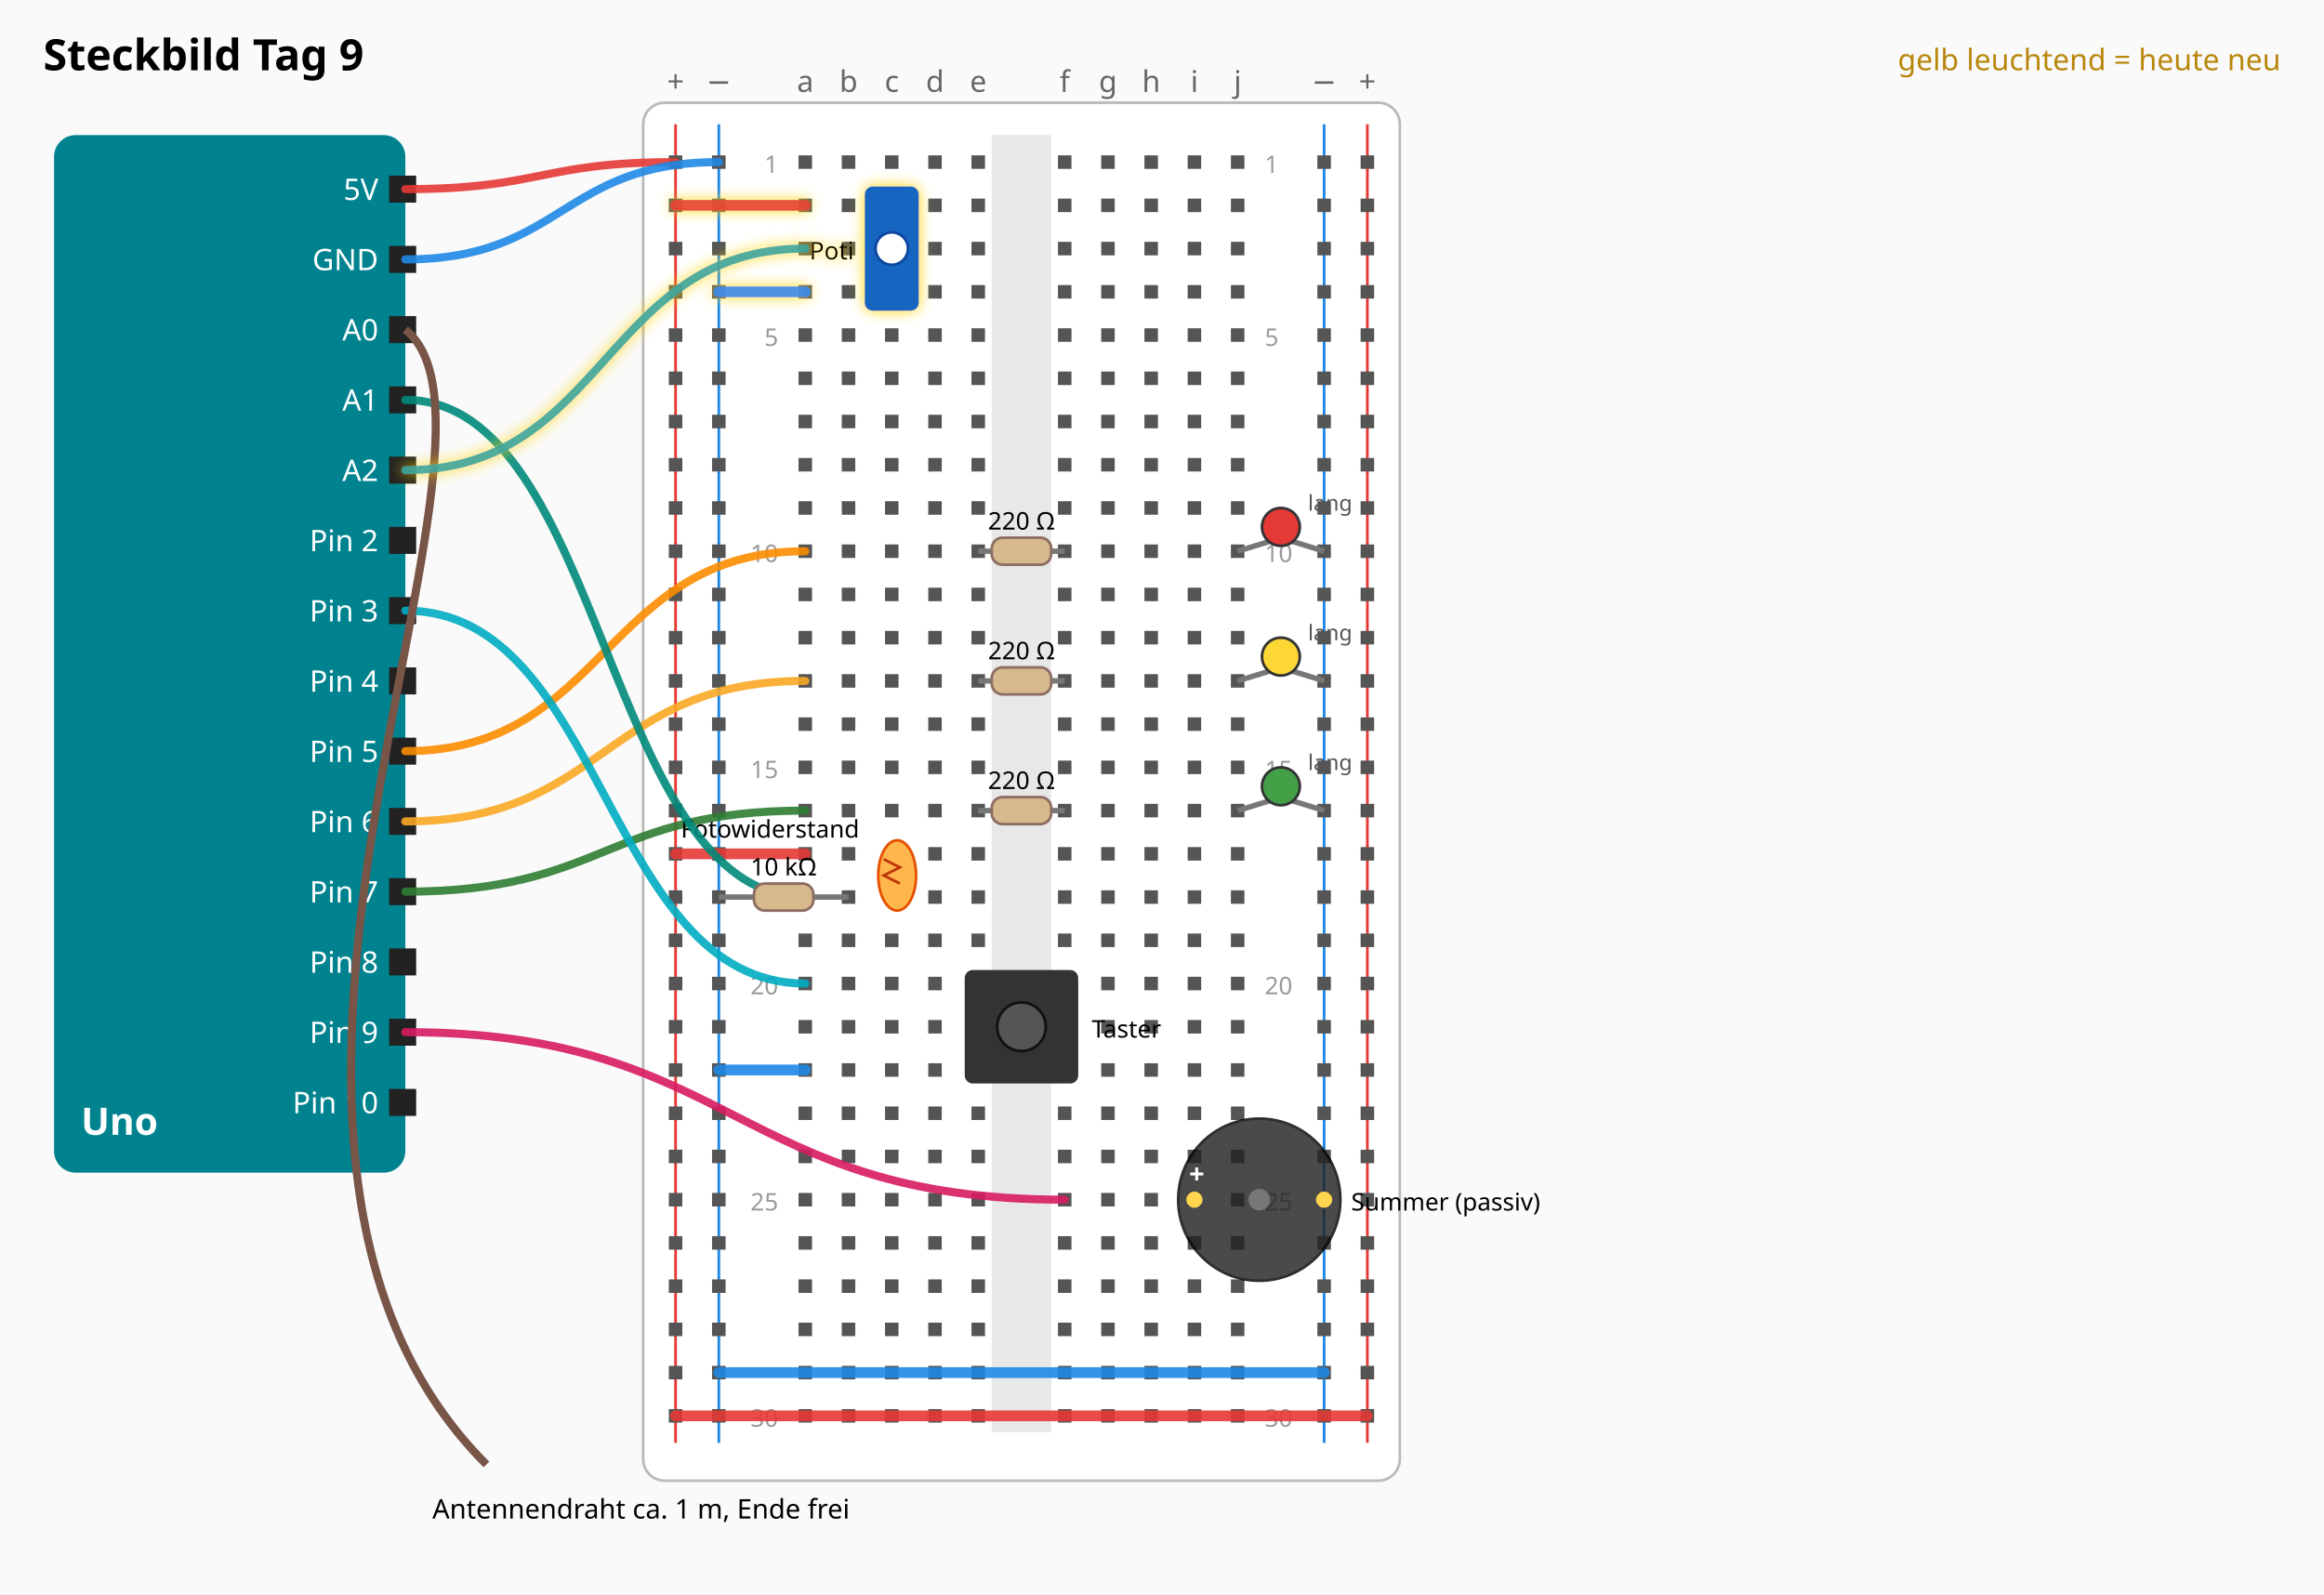
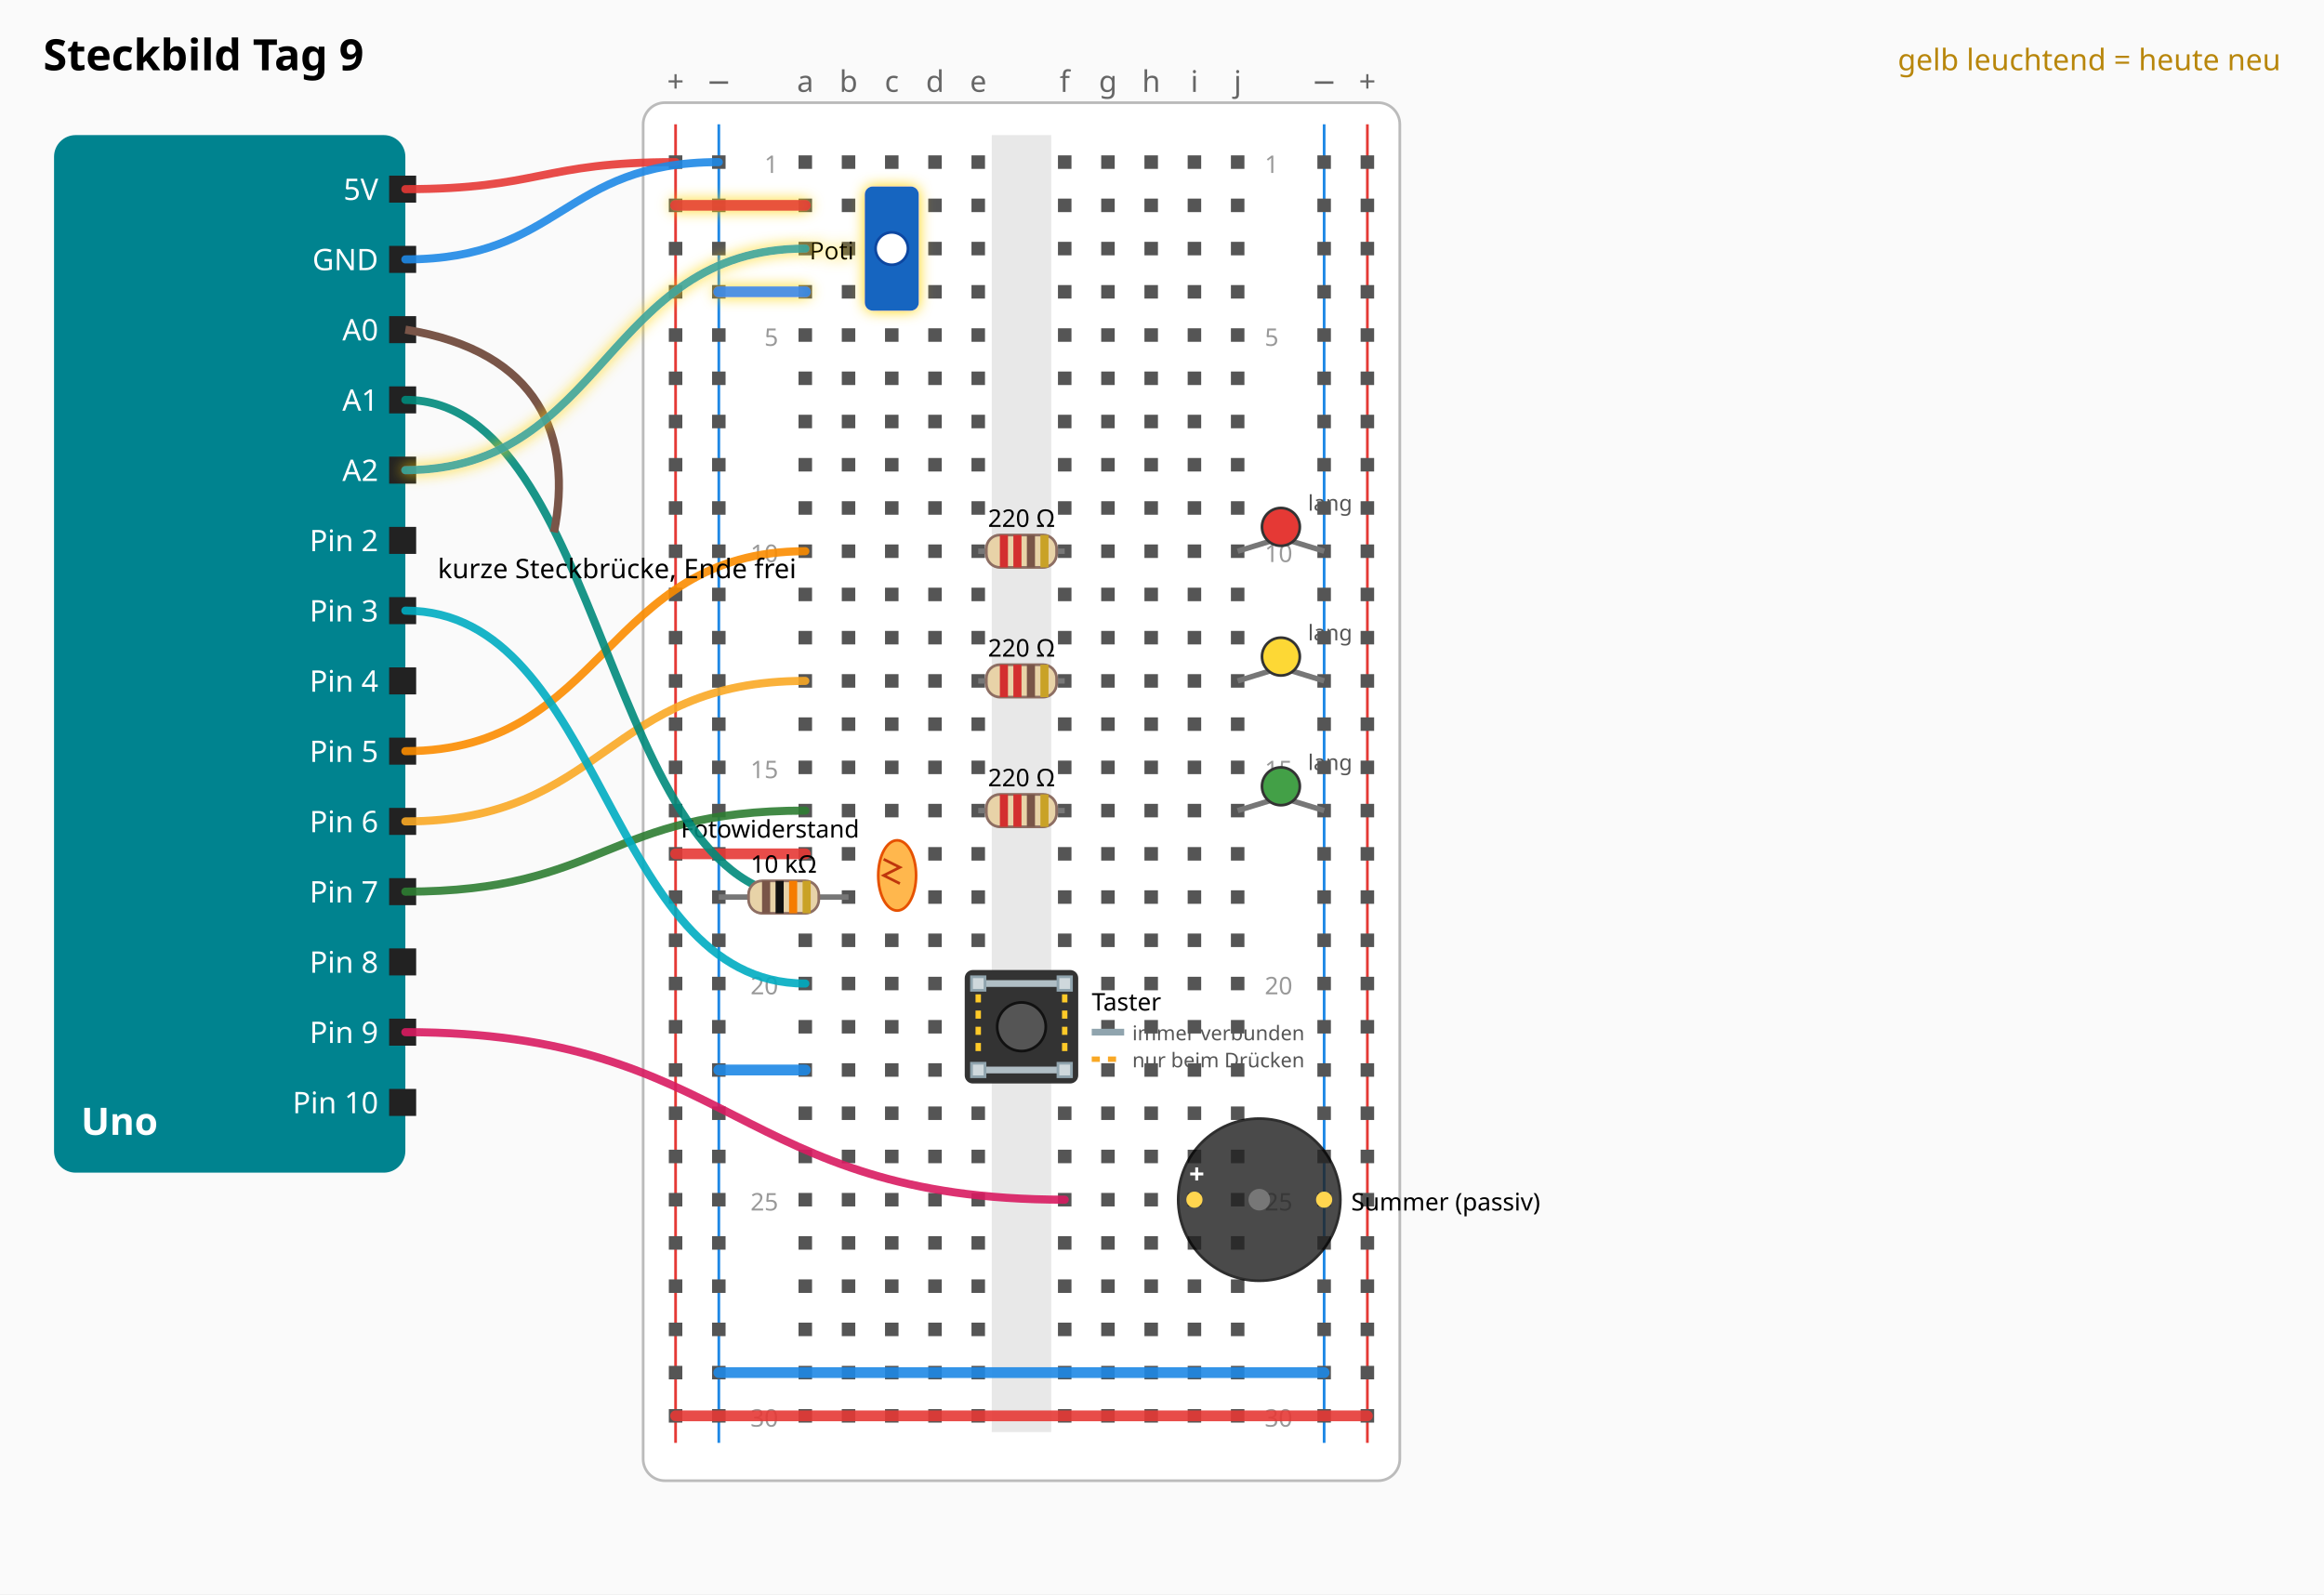
<svg xmlns="http://www.w3.org/2000/svg" viewBox="0 0 860 590" font-family="sans-serif" font-size="11">
  <defs>
    <filter id="glow" filterUnits="userSpaceOnUse" x="0" y="0" width="860" height="590">
      <feDropShadow dx="0" dy="0" stdDeviation="2.5" flood-color="#ffd400" flood-opacity="1" />
    </filter>
  </defs>
  <rect width="860" height="590" fill="#fafafa" />
  <text x="16" y="26" font-size="16" font-weight="bold">Steckbild Tag 9</text>
  <text x="844" y="26" text-anchor="end" fill="#b8860b">gelb leuchtend = heute neu</text>
  <rect x="238" y="38" width="280" height="510" rx="8" fill="#ffffff" stroke="#bbb" />
  <rect x="367" y="50" width="22" height="480" fill="#e8e8e8" />
  <line x1="250" y1="46" x2="250" y2="534" stroke="#e53935" stroke-width="1" />
  <line x1="506" y1="46" x2="506" y2="534" stroke="#e53935" stroke-width="1" />
  <line x1="266" y1="46" x2="266" y2="534" stroke="#1e88e5" stroke-width="1" />
  <line x1="490" y1="46" x2="490" y2="534" stroke="#1e88e5" stroke-width="1" />
  <text x="250" y="34" text-anchor="middle" fill="#666">+</text>
  <rect x="247.5" y="57.5" width="5" height="5" fill="#555" />
  <rect x="247.5" y="73.5" width="5" height="5" fill="#555" />
  <rect x="247.5" y="89.5" width="5" height="5" fill="#555" />
  <rect x="247.5" y="105.5" width="5" height="5" fill="#555" />
  <rect x="247.5" y="121.5" width="5" height="5" fill="#555" />
  <rect x="247.5" y="137.5" width="5" height="5" fill="#555" />
  <rect x="247.5" y="153.5" width="5" height="5" fill="#555" />
  <rect x="247.5" y="169.5" width="5" height="5" fill="#555" />
  <rect x="247.5" y="185.5" width="5" height="5" fill="#555" />
  <rect x="247.5" y="201.5" width="5" height="5" fill="#555" />
  <rect x="247.5" y="217.5" width="5" height="5" fill="#555" />
  <rect x="247.5" y="233.5" width="5" height="5" fill="#555" />
  <rect x="247.5" y="249.5" width="5" height="5" fill="#555" />
  <rect x="247.5" y="265.5" width="5" height="5" fill="#555" />
  <rect x="247.5" y="281.5" width="5" height="5" fill="#555" />
  <rect x="247.5" y="297.5" width="5" height="5" fill="#555" />
  <rect x="247.5" y="313.5" width="5" height="5" fill="#555" />
  <rect x="247.5" y="329.5" width="5" height="5" fill="#555" />
  <rect x="247.5" y="345.5" width="5" height="5" fill="#555" />
  <rect x="247.5" y="361.5" width="5" height="5" fill="#555" />
  <rect x="247.5" y="377.5" width="5" height="5" fill="#555" />
  <rect x="247.5" y="393.5" width="5" height="5" fill="#555" />
  <rect x="247.5" y="409.5" width="5" height="5" fill="#555" />
  <rect x="247.5" y="425.5" width="5" height="5" fill="#555" />
  <rect x="247.5" y="441.5" width="5" height="5" fill="#555" />
  <rect x="247.5" y="457.5" width="5" height="5" fill="#555" />
  <rect x="247.5" y="473.5" width="5" height="5" fill="#555" />
  <rect x="247.5" y="489.5" width="5" height="5" fill="#555" />
  <rect x="247.5" y="505.5" width="5" height="5" fill="#555" />
  <rect x="247.5" y="521.5" width="5" height="5" fill="#555" />
  <text x="266" y="34" text-anchor="middle" fill="#666">−</text>
  <rect x="263.5" y="57.5" width="5" height="5" fill="#555" />
  <rect x="263.5" y="73.5" width="5" height="5" fill="#555" />
  <rect x="263.5" y="89.5" width="5" height="5" fill="#555" />
  <rect x="263.5" y="105.5" width="5" height="5" fill="#555" />
  <rect x="263.5" y="121.5" width="5" height="5" fill="#555" />
  <rect x="263.5" y="137.5" width="5" height="5" fill="#555" />
  <rect x="263.5" y="153.5" width="5" height="5" fill="#555" />
  <rect x="263.5" y="169.5" width="5" height="5" fill="#555" />
  <rect x="263.5" y="185.5" width="5" height="5" fill="#555" />
  <rect x="263.5" y="201.5" width="5" height="5" fill="#555" />
  <rect x="263.5" y="217.5" width="5" height="5" fill="#555" />
  <rect x="263.5" y="233.5" width="5" height="5" fill="#555" />
  <rect x="263.5" y="249.5" width="5" height="5" fill="#555" />
  <rect x="263.5" y="265.5" width="5" height="5" fill="#555" />
  <rect x="263.5" y="281.5" width="5" height="5" fill="#555" />
  <rect x="263.5" y="297.5" width="5" height="5" fill="#555" />
  <rect x="263.5" y="313.5" width="5" height="5" fill="#555" />
  <rect x="263.5" y="329.5" width="5" height="5" fill="#555" />
  <rect x="263.5" y="345.5" width="5" height="5" fill="#555" />
  <rect x="263.5" y="361.5" width="5" height="5" fill="#555" />
  <rect x="263.5" y="377.5" width="5" height="5" fill="#555" />
  <rect x="263.5" y="393.5" width="5" height="5" fill="#555" />
  <rect x="263.5" y="409.5" width="5" height="5" fill="#555" />
  <rect x="263.5" y="425.5" width="5" height="5" fill="#555" />
  <rect x="263.5" y="441.5" width="5" height="5" fill="#555" />
  <rect x="263.5" y="457.5" width="5" height="5" fill="#555" />
  <rect x="263.5" y="473.5" width="5" height="5" fill="#555" />
  <rect x="263.5" y="489.5" width="5" height="5" fill="#555" />
  <rect x="263.5" y="505.5" width="5" height="5" fill="#555" />
  <rect x="263.5" y="521.5" width="5" height="5" fill="#555" />
  <text x="298" y="34" text-anchor="middle" fill="#666">a</text>
  <rect x="295.5" y="57.5" width="5" height="5" fill="#555" />
  <rect x="295.5" y="73.5" width="5" height="5" fill="#555" />
  <rect x="295.5" y="89.5" width="5" height="5" fill="#555" />
  <rect x="295.5" y="105.5" width="5" height="5" fill="#555" />
  <rect x="295.5" y="121.5" width="5" height="5" fill="#555" />
  <rect x="295.5" y="137.5" width="5" height="5" fill="#555" />
  <rect x="295.5" y="153.5" width="5" height="5" fill="#555" />
  <rect x="295.5" y="169.5" width="5" height="5" fill="#555" />
  <rect x="295.5" y="185.5" width="5" height="5" fill="#555" />
  <rect x="295.5" y="201.5" width="5" height="5" fill="#555" />
  <rect x="295.5" y="217.5" width="5" height="5" fill="#555" />
  <rect x="295.5" y="233.5" width="5" height="5" fill="#555" />
  <rect x="295.5" y="249.5" width="5" height="5" fill="#555" />
  <rect x="295.5" y="265.5" width="5" height="5" fill="#555" />
  <rect x="295.5" y="281.5" width="5" height="5" fill="#555" />
  <rect x="295.5" y="297.5" width="5" height="5" fill="#555" />
  <rect x="295.5" y="313.5" width="5" height="5" fill="#555" />
  <rect x="295.5" y="329.5" width="5" height="5" fill="#555" />
  <rect x="295.5" y="345.5" width="5" height="5" fill="#555" />
  <rect x="295.5" y="361.5" width="5" height="5" fill="#555" />
  <rect x="295.5" y="377.5" width="5" height="5" fill="#555" />
  <rect x="295.5" y="393.5" width="5" height="5" fill="#555" />
  <rect x="295.5" y="409.5" width="5" height="5" fill="#555" />
  <rect x="295.5" y="425.5" width="5" height="5" fill="#555" />
  <rect x="295.5" y="441.5" width="5" height="5" fill="#555" />
  <rect x="295.5" y="457.5" width="5" height="5" fill="#555" />
  <rect x="295.5" y="473.5" width="5" height="5" fill="#555" />
  <rect x="295.5" y="489.5" width="5" height="5" fill="#555" />
  <rect x="295.5" y="505.5" width="5" height="5" fill="#555" />
  <rect x="295.5" y="521.5" width="5" height="5" fill="#555" />
  <text x="314" y="34" text-anchor="middle" fill="#666">b</text>
  <rect x="311.5" y="57.5" width="5" height="5" fill="#555" />
  <rect x="311.5" y="73.5" width="5" height="5" fill="#555" />
  <rect x="311.5" y="89.5" width="5" height="5" fill="#555" />
  <rect x="311.5" y="105.5" width="5" height="5" fill="#555" />
  <rect x="311.5" y="121.5" width="5" height="5" fill="#555" />
  <rect x="311.5" y="137.5" width="5" height="5" fill="#555" />
  <rect x="311.5" y="153.5" width="5" height="5" fill="#555" />
  <rect x="311.5" y="169.5" width="5" height="5" fill="#555" />
  <rect x="311.5" y="185.5" width="5" height="5" fill="#555" />
  <rect x="311.5" y="201.5" width="5" height="5" fill="#555" />
  <rect x="311.5" y="217.5" width="5" height="5" fill="#555" />
  <rect x="311.5" y="233.5" width="5" height="5" fill="#555" />
  <rect x="311.5" y="249.5" width="5" height="5" fill="#555" />
  <rect x="311.5" y="265.5" width="5" height="5" fill="#555" />
  <rect x="311.5" y="281.5" width="5" height="5" fill="#555" />
  <rect x="311.5" y="297.5" width="5" height="5" fill="#555" />
  <rect x="311.5" y="313.5" width="5" height="5" fill="#555" />
  <rect x="311.5" y="329.5" width="5" height="5" fill="#555" />
  <rect x="311.5" y="345.5" width="5" height="5" fill="#555" />
  <rect x="311.5" y="361.5" width="5" height="5" fill="#555" />
  <rect x="311.5" y="377.5" width="5" height="5" fill="#555" />
  <rect x="311.5" y="393.5" width="5" height="5" fill="#555" />
  <rect x="311.5" y="409.5" width="5" height="5" fill="#555" />
  <rect x="311.5" y="425.5" width="5" height="5" fill="#555" />
  <rect x="311.5" y="441.5" width="5" height="5" fill="#555" />
  <rect x="311.5" y="457.5" width="5" height="5" fill="#555" />
  <rect x="311.5" y="473.5" width="5" height="5" fill="#555" />
  <rect x="311.5" y="489.5" width="5" height="5" fill="#555" />
  <rect x="311.5" y="505.5" width="5" height="5" fill="#555" />
  <rect x="311.5" y="521.5" width="5" height="5" fill="#555" />
  <text x="330" y="34" text-anchor="middle" fill="#666">c</text>
  <rect x="327.5" y="57.5" width="5" height="5" fill="#555" />
  <rect x="327.5" y="73.5" width="5" height="5" fill="#555" />
  <rect x="327.5" y="89.5" width="5" height="5" fill="#555" />
  <rect x="327.5" y="105.5" width="5" height="5" fill="#555" />
  <rect x="327.5" y="121.5" width="5" height="5" fill="#555" />
  <rect x="327.5" y="137.5" width="5" height="5" fill="#555" />
  <rect x="327.5" y="153.5" width="5" height="5" fill="#555" />
  <rect x="327.5" y="169.5" width="5" height="5" fill="#555" />
  <rect x="327.5" y="185.5" width="5" height="5" fill="#555" />
  <rect x="327.5" y="201.5" width="5" height="5" fill="#555" />
  <rect x="327.5" y="217.5" width="5" height="5" fill="#555" />
  <rect x="327.5" y="233.5" width="5" height="5" fill="#555" />
  <rect x="327.5" y="249.5" width="5" height="5" fill="#555" />
  <rect x="327.5" y="265.5" width="5" height="5" fill="#555" />
  <rect x="327.5" y="281.5" width="5" height="5" fill="#555" />
  <rect x="327.5" y="297.5" width="5" height="5" fill="#555" />
  <rect x="327.5" y="313.5" width="5" height="5" fill="#555" />
  <rect x="327.5" y="329.5" width="5" height="5" fill="#555" />
  <rect x="327.5" y="345.5" width="5" height="5" fill="#555" />
  <rect x="327.5" y="361.5" width="5" height="5" fill="#555" />
  <rect x="327.5" y="377.5" width="5" height="5" fill="#555" />
  <rect x="327.5" y="393.5" width="5" height="5" fill="#555" />
  <rect x="327.5" y="409.5" width="5" height="5" fill="#555" />
  <rect x="327.5" y="425.5" width="5" height="5" fill="#555" />
  <rect x="327.5" y="441.5" width="5" height="5" fill="#555" />
  <rect x="327.5" y="457.5" width="5" height="5" fill="#555" />
  <rect x="327.5" y="473.5" width="5" height="5" fill="#555" />
  <rect x="327.5" y="489.5" width="5" height="5" fill="#555" />
  <rect x="327.5" y="505.5" width="5" height="5" fill="#555" />
  <rect x="327.5" y="521.5" width="5" height="5" fill="#555" />
  <text x="346" y="34" text-anchor="middle" fill="#666">d</text>
  <rect x="343.5" y="57.5" width="5" height="5" fill="#555" />
  <rect x="343.5" y="73.5" width="5" height="5" fill="#555" />
  <rect x="343.5" y="89.5" width="5" height="5" fill="#555" />
  <rect x="343.5" y="105.5" width="5" height="5" fill="#555" />
  <rect x="343.5" y="121.5" width="5" height="5" fill="#555" />
  <rect x="343.5" y="137.5" width="5" height="5" fill="#555" />
  <rect x="343.5" y="153.5" width="5" height="5" fill="#555" />
  <rect x="343.5" y="169.5" width="5" height="5" fill="#555" />
  <rect x="343.5" y="185.5" width="5" height="5" fill="#555" />
  <rect x="343.5" y="201.5" width="5" height="5" fill="#555" />
  <rect x="343.5" y="217.5" width="5" height="5" fill="#555" />
  <rect x="343.5" y="233.5" width="5" height="5" fill="#555" />
  <rect x="343.5" y="249.5" width="5" height="5" fill="#555" />
  <rect x="343.5" y="265.5" width="5" height="5" fill="#555" />
  <rect x="343.5" y="281.5" width="5" height="5" fill="#555" />
  <rect x="343.5" y="297.5" width="5" height="5" fill="#555" />
  <rect x="343.5" y="313.5" width="5" height="5" fill="#555" />
  <rect x="343.5" y="329.5" width="5" height="5" fill="#555" />
  <rect x="343.5" y="345.5" width="5" height="5" fill="#555" />
  <rect x="343.5" y="361.5" width="5" height="5" fill="#555" />
  <rect x="343.5" y="377.5" width="5" height="5" fill="#555" />
  <rect x="343.5" y="393.5" width="5" height="5" fill="#555" />
  <rect x="343.5" y="409.5" width="5" height="5" fill="#555" />
  <rect x="343.5" y="425.5" width="5" height="5" fill="#555" />
  <rect x="343.5" y="441.5" width="5" height="5" fill="#555" />
  <rect x="343.5" y="457.5" width="5" height="5" fill="#555" />
  <rect x="343.5" y="473.5" width="5" height="5" fill="#555" />
  <rect x="343.5" y="489.5" width="5" height="5" fill="#555" />
  <rect x="343.5" y="505.5" width="5" height="5" fill="#555" />
  <rect x="343.5" y="521.5" width="5" height="5" fill="#555" />
  <text x="362" y="34" text-anchor="middle" fill="#666">e</text>
  <rect x="359.5" y="57.5" width="5" height="5" fill="#555" />
  <rect x="359.5" y="73.5" width="5" height="5" fill="#555" />
  <rect x="359.5" y="89.5" width="5" height="5" fill="#555" />
  <rect x="359.5" y="105.5" width="5" height="5" fill="#555" />
  <rect x="359.5" y="121.5" width="5" height="5" fill="#555" />
  <rect x="359.5" y="137.5" width="5" height="5" fill="#555" />
  <rect x="359.5" y="153.5" width="5" height="5" fill="#555" />
  <rect x="359.5" y="169.5" width="5" height="5" fill="#555" />
  <rect x="359.5" y="185.5" width="5" height="5" fill="#555" />
  <rect x="359.5" y="201.5" width="5" height="5" fill="#555" />
  <rect x="359.5" y="217.5" width="5" height="5" fill="#555" />
  <rect x="359.5" y="233.5" width="5" height="5" fill="#555" />
  <rect x="359.5" y="249.5" width="5" height="5" fill="#555" />
  <rect x="359.5" y="265.5" width="5" height="5" fill="#555" />
  <rect x="359.5" y="281.5" width="5" height="5" fill="#555" />
  <rect x="359.5" y="297.5" width="5" height="5" fill="#555" />
  <rect x="359.5" y="313.5" width="5" height="5" fill="#555" />
  <rect x="359.5" y="329.5" width="5" height="5" fill="#555" />
  <rect x="359.5" y="345.5" width="5" height="5" fill="#555" />
  <rect x="359.5" y="361.5" width="5" height="5" fill="#555" />
  <rect x="359.5" y="377.5" width="5" height="5" fill="#555" />
  <rect x="359.5" y="393.5" width="5" height="5" fill="#555" />
  <rect x="359.5" y="409.5" width="5" height="5" fill="#555" />
  <rect x="359.5" y="425.5" width="5" height="5" fill="#555" />
  <rect x="359.5" y="441.5" width="5" height="5" fill="#555" />
  <rect x="359.5" y="457.5" width="5" height="5" fill="#555" />
  <rect x="359.5" y="473.5" width="5" height="5" fill="#555" />
  <rect x="359.5" y="489.5" width="5" height="5" fill="#555" />
  <rect x="359.5" y="505.5" width="5" height="5" fill="#555" />
  <rect x="359.5" y="521.5" width="5" height="5" fill="#555" />
  <text x="394" y="34" text-anchor="middle" fill="#666">f</text>
  <rect x="391.5" y="57.5" width="5" height="5" fill="#555" />
  <rect x="391.5" y="73.5" width="5" height="5" fill="#555" />
  <rect x="391.5" y="89.5" width="5" height="5" fill="#555" />
  <rect x="391.5" y="105.5" width="5" height="5" fill="#555" />
  <rect x="391.5" y="121.5" width="5" height="5" fill="#555" />
  <rect x="391.5" y="137.5" width="5" height="5" fill="#555" />
  <rect x="391.5" y="153.5" width="5" height="5" fill="#555" />
  <rect x="391.5" y="169.5" width="5" height="5" fill="#555" />
  <rect x="391.5" y="185.5" width="5" height="5" fill="#555" />
  <rect x="391.5" y="201.5" width="5" height="5" fill="#555" />
  <rect x="391.5" y="217.5" width="5" height="5" fill="#555" />
  <rect x="391.5" y="233.5" width="5" height="5" fill="#555" />
  <rect x="391.5" y="249.5" width="5" height="5" fill="#555" />
  <rect x="391.5" y="265.5" width="5" height="5" fill="#555" />
  <rect x="391.5" y="281.5" width="5" height="5" fill="#555" />
  <rect x="391.5" y="297.5" width="5" height="5" fill="#555" />
  <rect x="391.5" y="313.5" width="5" height="5" fill="#555" />
  <rect x="391.5" y="329.5" width="5" height="5" fill="#555" />
  <rect x="391.5" y="345.5" width="5" height="5" fill="#555" />
  <rect x="391.5" y="361.5" width="5" height="5" fill="#555" />
  <rect x="391.5" y="377.5" width="5" height="5" fill="#555" />
  <rect x="391.5" y="393.5" width="5" height="5" fill="#555" />
  <rect x="391.5" y="409.5" width="5" height="5" fill="#555" />
  <rect x="391.5" y="425.5" width="5" height="5" fill="#555" />
  <rect x="391.5" y="441.5" width="5" height="5" fill="#555" />
  <rect x="391.5" y="457.5" width="5" height="5" fill="#555" />
  <rect x="391.5" y="473.5" width="5" height="5" fill="#555" />
  <rect x="391.5" y="489.5" width="5" height="5" fill="#555" />
  <rect x="391.5" y="505.5" width="5" height="5" fill="#555" />
  <rect x="391.5" y="521.5" width="5" height="5" fill="#555" />
  <text x="410" y="34" text-anchor="middle" fill="#666">g</text>
  <rect x="407.5" y="57.5" width="5" height="5" fill="#555" />
  <rect x="407.5" y="73.5" width="5" height="5" fill="#555" />
  <rect x="407.5" y="89.5" width="5" height="5" fill="#555" />
  <rect x="407.5" y="105.5" width="5" height="5" fill="#555" />
  <rect x="407.5" y="121.5" width="5" height="5" fill="#555" />
  <rect x="407.5" y="137.5" width="5" height="5" fill="#555" />
  <rect x="407.5" y="153.5" width="5" height="5" fill="#555" />
  <rect x="407.5" y="169.5" width="5" height="5" fill="#555" />
  <rect x="407.5" y="185.5" width="5" height="5" fill="#555" />
  <rect x="407.5" y="201.5" width="5" height="5" fill="#555" />
  <rect x="407.5" y="217.5" width="5" height="5" fill="#555" />
  <rect x="407.5" y="233.5" width="5" height="5" fill="#555" />
  <rect x="407.5" y="249.5" width="5" height="5" fill="#555" />
  <rect x="407.5" y="265.5" width="5" height="5" fill="#555" />
  <rect x="407.5" y="281.5" width="5" height="5" fill="#555" />
  <rect x="407.5" y="297.5" width="5" height="5" fill="#555" />
  <rect x="407.5" y="313.5" width="5" height="5" fill="#555" />
  <rect x="407.5" y="329.5" width="5" height="5" fill="#555" />
  <rect x="407.5" y="345.5" width="5" height="5" fill="#555" />
  <rect x="407.5" y="361.5" width="5" height="5" fill="#555" />
  <rect x="407.5" y="377.5" width="5" height="5" fill="#555" />
  <rect x="407.5" y="393.5" width="5" height="5" fill="#555" />
  <rect x="407.5" y="409.5" width="5" height="5" fill="#555" />
  <rect x="407.5" y="425.5" width="5" height="5" fill="#555" />
  <rect x="407.5" y="441.5" width="5" height="5" fill="#555" />
  <rect x="407.5" y="457.5" width="5" height="5" fill="#555" />
  <rect x="407.5" y="473.5" width="5" height="5" fill="#555" />
  <rect x="407.5" y="489.5" width="5" height="5" fill="#555" />
  <rect x="407.5" y="505.5" width="5" height="5" fill="#555" />
  <rect x="407.5" y="521.5" width="5" height="5" fill="#555" />
  <text x="426" y="34" text-anchor="middle" fill="#666">h</text>
  <rect x="423.5" y="57.5" width="5" height="5" fill="#555" />
  <rect x="423.5" y="73.5" width="5" height="5" fill="#555" />
  <rect x="423.5" y="89.5" width="5" height="5" fill="#555" />
  <rect x="423.5" y="105.5" width="5" height="5" fill="#555" />
  <rect x="423.5" y="121.5" width="5" height="5" fill="#555" />
  <rect x="423.5" y="137.5" width="5" height="5" fill="#555" />
  <rect x="423.5" y="153.5" width="5" height="5" fill="#555" />
  <rect x="423.5" y="169.5" width="5" height="5" fill="#555" />
  <rect x="423.5" y="185.5" width="5" height="5" fill="#555" />
  <rect x="423.5" y="201.5" width="5" height="5" fill="#555" />
  <rect x="423.5" y="217.5" width="5" height="5" fill="#555" />
  <rect x="423.5" y="233.5" width="5" height="5" fill="#555" />
  <rect x="423.5" y="249.5" width="5" height="5" fill="#555" />
  <rect x="423.5" y="265.5" width="5" height="5" fill="#555" />
  <rect x="423.5" y="281.5" width="5" height="5" fill="#555" />
  <rect x="423.5" y="297.5" width="5" height="5" fill="#555" />
  <rect x="423.5" y="313.5" width="5" height="5" fill="#555" />
  <rect x="423.5" y="329.5" width="5" height="5" fill="#555" />
  <rect x="423.5" y="345.5" width="5" height="5" fill="#555" />
  <rect x="423.5" y="361.5" width="5" height="5" fill="#555" />
  <rect x="423.5" y="377.5" width="5" height="5" fill="#555" />
  <rect x="423.5" y="393.5" width="5" height="5" fill="#555" />
  <rect x="423.5" y="409.5" width="5" height="5" fill="#555" />
  <rect x="423.5" y="425.5" width="5" height="5" fill="#555" />
  <rect x="423.5" y="441.5" width="5" height="5" fill="#555" />
  <rect x="423.5" y="457.5" width="5" height="5" fill="#555" />
  <rect x="423.5" y="473.5" width="5" height="5" fill="#555" />
  <rect x="423.5" y="489.5" width="5" height="5" fill="#555" />
  <rect x="423.5" y="505.5" width="5" height="5" fill="#555" />
  <rect x="423.5" y="521.5" width="5" height="5" fill="#555" />
  <text x="442" y="34" text-anchor="middle" fill="#666">i</text>
  <rect x="439.5" y="57.5" width="5" height="5" fill="#555" />
  <rect x="439.5" y="73.5" width="5" height="5" fill="#555" />
  <rect x="439.5" y="89.5" width="5" height="5" fill="#555" />
  <rect x="439.5" y="105.5" width="5" height="5" fill="#555" />
  <rect x="439.5" y="121.5" width="5" height="5" fill="#555" />
  <rect x="439.5" y="137.5" width="5" height="5" fill="#555" />
  <rect x="439.5" y="153.5" width="5" height="5" fill="#555" />
  <rect x="439.5" y="169.5" width="5" height="5" fill="#555" />
  <rect x="439.5" y="185.5" width="5" height="5" fill="#555" />
  <rect x="439.5" y="201.5" width="5" height="5" fill="#555" />
  <rect x="439.5" y="217.5" width="5" height="5" fill="#555" />
  <rect x="439.5" y="233.5" width="5" height="5" fill="#555" />
  <rect x="439.5" y="249.5" width="5" height="5" fill="#555" />
  <rect x="439.5" y="265.5" width="5" height="5" fill="#555" />
  <rect x="439.5" y="281.5" width="5" height="5" fill="#555" />
  <rect x="439.5" y="297.5" width="5" height="5" fill="#555" />
  <rect x="439.5" y="313.5" width="5" height="5" fill="#555" />
  <rect x="439.5" y="329.5" width="5" height="5" fill="#555" />
  <rect x="439.5" y="345.5" width="5" height="5" fill="#555" />
  <rect x="439.5" y="361.5" width="5" height="5" fill="#555" />
  <rect x="439.5" y="377.5" width="5" height="5" fill="#555" />
  <rect x="439.5" y="393.5" width="5" height="5" fill="#555" />
  <rect x="439.5" y="409.5" width="5" height="5" fill="#555" />
  <rect x="439.5" y="425.5" width="5" height="5" fill="#555" />
  <rect x="439.5" y="441.5" width="5" height="5" fill="#555" />
  <rect x="439.5" y="457.5" width="5" height="5" fill="#555" />
  <rect x="439.5" y="473.5" width="5" height="5" fill="#555" />
  <rect x="439.5" y="489.5" width="5" height="5" fill="#555" />
  <rect x="439.5" y="505.5" width="5" height="5" fill="#555" />
  <rect x="439.5" y="521.5" width="5" height="5" fill="#555" />
  <text x="458" y="34" text-anchor="middle" fill="#666">j</text>
  <rect x="455.5" y="57.5" width="5" height="5" fill="#555" />
  <rect x="455.5" y="73.5" width="5" height="5" fill="#555" />
  <rect x="455.5" y="89.5" width="5" height="5" fill="#555" />
  <rect x="455.5" y="105.5" width="5" height="5" fill="#555" />
  <rect x="455.5" y="121.5" width="5" height="5" fill="#555" />
  <rect x="455.5" y="137.5" width="5" height="5" fill="#555" />
  <rect x="455.5" y="153.5" width="5" height="5" fill="#555" />
  <rect x="455.5" y="169.5" width="5" height="5" fill="#555" />
  <rect x="455.5" y="185.5" width="5" height="5" fill="#555" />
  <rect x="455.5" y="201.5" width="5" height="5" fill="#555" />
  <rect x="455.5" y="217.5" width="5" height="5" fill="#555" />
  <rect x="455.5" y="233.5" width="5" height="5" fill="#555" />
  <rect x="455.5" y="249.5" width="5" height="5" fill="#555" />
  <rect x="455.5" y="265.5" width="5" height="5" fill="#555" />
  <rect x="455.5" y="281.5" width="5" height="5" fill="#555" />
  <rect x="455.5" y="297.5" width="5" height="5" fill="#555" />
  <rect x="455.5" y="313.5" width="5" height="5" fill="#555" />
  <rect x="455.5" y="329.5" width="5" height="5" fill="#555" />
  <rect x="455.5" y="345.5" width="5" height="5" fill="#555" />
  <rect x="455.5" y="361.5" width="5" height="5" fill="#555" />
  <rect x="455.5" y="377.5" width="5" height="5" fill="#555" />
  <rect x="455.5" y="393.5" width="5" height="5" fill="#555" />
  <rect x="455.5" y="409.5" width="5" height="5" fill="#555" />
  <rect x="455.5" y="425.5" width="5" height="5" fill="#555" />
  <rect x="455.5" y="441.5" width="5" height="5" fill="#555" />
  <rect x="455.5" y="457.5" width="5" height="5" fill="#555" />
  <rect x="455.5" y="473.5" width="5" height="5" fill="#555" />
  <rect x="455.5" y="489.5" width="5" height="5" fill="#555" />
  <rect x="455.5" y="505.5" width="5" height="5" fill="#555" />
  <rect x="455.5" y="521.5" width="5" height="5" fill="#555" />
  <text x="490" y="34" text-anchor="middle" fill="#666">−</text>
  <rect x="487.5" y="57.5" width="5" height="5" fill="#555" />
  <rect x="487.5" y="73.5" width="5" height="5" fill="#555" />
  <rect x="487.5" y="89.5" width="5" height="5" fill="#555" />
  <rect x="487.5" y="105.5" width="5" height="5" fill="#555" />
  <rect x="487.5" y="121.5" width="5" height="5" fill="#555" />
  <rect x="487.5" y="137.5" width="5" height="5" fill="#555" />
  <rect x="487.5" y="153.5" width="5" height="5" fill="#555" />
  <rect x="487.5" y="169.5" width="5" height="5" fill="#555" />
  <rect x="487.5" y="185.5" width="5" height="5" fill="#555" />
  <rect x="487.5" y="201.5" width="5" height="5" fill="#555" />
  <rect x="487.5" y="217.5" width="5" height="5" fill="#555" />
  <rect x="487.5" y="233.5" width="5" height="5" fill="#555" />
  <rect x="487.5" y="249.5" width="5" height="5" fill="#555" />
  <rect x="487.5" y="265.5" width="5" height="5" fill="#555" />
  <rect x="487.5" y="281.5" width="5" height="5" fill="#555" />
  <rect x="487.5" y="297.5" width="5" height="5" fill="#555" />
  <rect x="487.5" y="313.5" width="5" height="5" fill="#555" />
  <rect x="487.5" y="329.5" width="5" height="5" fill="#555" />
  <rect x="487.5" y="345.5" width="5" height="5" fill="#555" />
  <rect x="487.5" y="361.5" width="5" height="5" fill="#555" />
  <rect x="487.5" y="377.5" width="5" height="5" fill="#555" />
  <rect x="487.5" y="393.5" width="5" height="5" fill="#555" />
  <rect x="487.5" y="409.5" width="5" height="5" fill="#555" />
  <rect x="487.5" y="425.5" width="5" height="5" fill="#555" />
  <rect x="487.5" y="441.5" width="5" height="5" fill="#555" />
  <rect x="487.5" y="457.5" width="5" height="5" fill="#555" />
  <rect x="487.5" y="473.5" width="5" height="5" fill="#555" />
  <rect x="487.5" y="489.5" width="5" height="5" fill="#555" />
  <rect x="487.5" y="505.5" width="5" height="5" fill="#555" />
  <rect x="487.5" y="521.5" width="5" height="5" fill="#555" />
  <text x="506" y="34" text-anchor="middle" fill="#666">+</text>
  <rect x="503.5" y="57.5" width="5" height="5" fill="#555" />
  <rect x="503.5" y="73.5" width="5" height="5" fill="#555" />
  <rect x="503.5" y="89.5" width="5" height="5" fill="#555" />
  <rect x="503.5" y="105.5" width="5" height="5" fill="#555" />
  <rect x="503.5" y="121.5" width="5" height="5" fill="#555" />
  <rect x="503.5" y="137.5" width="5" height="5" fill="#555" />
  <rect x="503.5" y="153.5" width="5" height="5" fill="#555" />
  <rect x="503.5" y="169.5" width="5" height="5" fill="#555" />
  <rect x="503.5" y="185.5" width="5" height="5" fill="#555" />
  <rect x="503.5" y="201.5" width="5" height="5" fill="#555" />
  <rect x="503.5" y="217.5" width="5" height="5" fill="#555" />
  <rect x="503.5" y="233.5" width="5" height="5" fill="#555" />
  <rect x="503.5" y="249.5" width="5" height="5" fill="#555" />
  <rect x="503.5" y="265.5" width="5" height="5" fill="#555" />
  <rect x="503.5" y="281.5" width="5" height="5" fill="#555" />
  <rect x="503.5" y="297.5" width="5" height="5" fill="#555" />
  <rect x="503.5" y="313.5" width="5" height="5" fill="#555" />
  <rect x="503.5" y="329.5" width="5" height="5" fill="#555" />
  <rect x="503.5" y="345.5" width="5" height="5" fill="#555" />
  <rect x="503.5" y="361.5" width="5" height="5" fill="#555" />
  <rect x="503.5" y="377.5" width="5" height="5" fill="#555" />
  <rect x="503.5" y="393.5" width="5" height="5" fill="#555" />
  <rect x="503.5" y="409.5" width="5" height="5" fill="#555" />
  <rect x="503.5" y="425.5" width="5" height="5" fill="#555" />
  <rect x="503.5" y="441.5" width="5" height="5" fill="#555" />
  <rect x="503.5" y="457.5" width="5" height="5" fill="#555" />
  <rect x="503.5" y="473.5" width="5" height="5" fill="#555" />
  <rect x="503.5" y="489.5" width="5" height="5" fill="#555" />
  <rect x="503.5" y="505.5" width="5" height="5" fill="#555" />
  <rect x="503.5" y="521.5" width="5" height="5" fill="#555" />
  <text x="288" y="64" text-anchor="end" fill="#999" font-size="9">1</text>
  <text x="468" y="64" fill="#999" font-size="9">1</text>
  <text x="288" y="128" text-anchor="end" fill="#999" font-size="9">5</text>
  <text x="468" y="128" fill="#999" font-size="9">5</text>
  <text x="288" y="208" text-anchor="end" fill="#999" font-size="9">10</text>
  <text x="468" y="208" fill="#999" font-size="9">10</text>
  <text x="288" y="288" text-anchor="end" fill="#999" font-size="9">15</text>
  <text x="468" y="288" fill="#999" font-size="9">15</text>
  <text x="288" y="368" text-anchor="end" fill="#999" font-size="9">20</text>
  <text x="468" y="368" fill="#999" font-size="9">20</text>
  <text x="288" y="448" text-anchor="end" fill="#999" font-size="9">25</text>
  <text x="468" y="448" fill="#999" font-size="9">25</text>
  <text x="288" y="528" text-anchor="end" fill="#999" font-size="9">30</text>
  <text x="468" y="528" fill="#999" font-size="9">30</text>
  <rect x="20" y="50" width="130" height="384" rx="8" fill="#00838f" />
  <text x="30" y="420" fill="#fff" font-size="14" font-weight="bold">Uno</text>
  <text x="140" y="74" text-anchor="end" fill="#fff">5V</text>
  <rect x="144" y="65" width="10" height="10" fill="#222" />
  <text x="140" y="100" text-anchor="end" fill="#fff">GND</text>
  <rect x="144" y="91" width="10" height="10" fill="#222" />
  <text x="140" y="126" text-anchor="end" fill="#fff">A0</text>
  <rect x="144" y="117" width="10" height="10" fill="#222" />
  <text x="140" y="152" text-anchor="end" fill="#fff">A1</text>
  <rect x="144" y="143" width="10" height="10" fill="#222" />
  <text x="140" y="178" text-anchor="end" fill="#fff">A2</text>
  <rect x="144" y="169" width="10" height="10" fill="#222" />
  <text x="140" y="204" text-anchor="end" fill="#fff">Pin 2</text>
  <rect x="144" y="195" width="10" height="10" fill="#222" />
  <text x="140" y="230" text-anchor="end" fill="#fff">Pin 3</text>
  <rect x="144" y="221" width="10" height="10" fill="#222" />
  <text x="140" y="256" text-anchor="end" fill="#fff">Pin 4</text>
  <rect x="144" y="247" width="10" height="10" fill="#222" />
  <text x="140" y="282" text-anchor="end" fill="#fff">Pin 5</text>
  <rect x="144" y="273" width="10" height="10" fill="#222" />
  <text x="140" y="308" text-anchor="end" fill="#fff">Pin 6</text>
  <rect x="144" y="299" width="10" height="10" fill="#222" />
  <text x="140" y="334" text-anchor="end" fill="#fff">Pin 7</text>
  <rect x="144" y="325" width="10" height="10" fill="#222" />
  <text x="140" y="360" text-anchor="end" fill="#fff">Pin 8</text>
  <rect x="144" y="351" width="10" height="10" fill="#222" />
  <text x="140" y="386" text-anchor="end" fill="#fff">Pin 9</text>
  <rect x="144" y="377" width="10" height="10" fill="#222" />
  <text x="140" y="412" text-anchor="end" fill="#fff">Pin 10</text>
  <rect x="144" y="403" width="10" height="10" fill="#222" />
  <path d="M150,70 C200.0,70 200.0,60 250,60" fill="none" stroke="#e53935" stroke-width="3" stroke-linecap="round" opacity="0.9" />
  <path d="M150,96 C208.0,96 208.0,60 266,60" fill="none" stroke="#1e88e5" stroke-width="3" stroke-linecap="round" opacity="0.9" />
  <path d="M250,524 C378.0,524 378.0,524 506,524" fill="none" stroke="#e53935" stroke-width="4" stroke-linecap="round" opacity="0.9" />
  <path d="M266,508 C378.0,508 378.0,508 490,508" fill="none" stroke="#1e88e5" stroke-width="4" stroke-linecap="round" opacity="0.9" />
  <line x1="362" y1="204" x2="394" y2="204" stroke="#777" stroke-width="2" />
-   <rect x="367.0" y="199.0" width="22" height="10" rx="4" fill="#d7b98e" stroke="#8d6e63" />
-   <text x="378.0" y="196.0" text-anchor="middle" font-size="9">220 Ω</text>
+   <rect x="365.0" y="198.0" width="26" height="12" rx="5" fill="#e8d3a8" stroke="#8d6e63" />
+   <rect x="370.0" y="198.0" width="3" height="12" fill="#d32f2f" />
+   <rect x="375.0" y="198.0" width="3" height="12" fill="#d32f2f" />
+   <rect x="380.0" y="198.0" width="3" height="12" fill="#795548" />
+   <rect x="385.0" y="198.0" width="3" height="12" fill="#c9a227" />
+   <text x="378.0" y="195.0" text-anchor="middle" font-size="9">220 Ω</text>
  <line x1="458" y1="204" x2="471.0" y2="200" stroke="#777" stroke-width="2" />
  <line x1="490" y1="204" x2="477.0" y2="200" stroke="#777" stroke-width="2" />
  <circle cx="474.0" cy="195" r="7" fill="#e53935" stroke="#333" />
  <text x="484.0" y="189" font-size="8" fill="#555">lang</text>
  <path d="M150,278 C224.0,278 224.0,204 298,204" fill="none" stroke="#fb8c00" stroke-width="3" stroke-linecap="round" opacity="0.9" />
  <line x1="362" y1="252" x2="394" y2="252" stroke="#777" stroke-width="2" />
-   <rect x="367.0" y="247.0" width="22" height="10" rx="4" fill="#d7b98e" stroke="#8d6e63" />
-   <text x="378.0" y="244.0" text-anchor="middle" font-size="9">220 Ω</text>
+   <rect x="365.0" y="246.0" width="26" height="12" rx="5" fill="#e8d3a8" stroke="#8d6e63" />
+   <rect x="370.0" y="246.0" width="3" height="12" fill="#d32f2f" />
+   <rect x="375.0" y="246.0" width="3" height="12" fill="#d32f2f" />
+   <rect x="380.0" y="246.0" width="3" height="12" fill="#795548" />
+   <rect x="385.0" y="246.0" width="3" height="12" fill="#c9a227" />
+   <text x="378.0" y="243.0" text-anchor="middle" font-size="9">220 Ω</text>
  <line x1="458" y1="252" x2="471.0" y2="248" stroke="#777" stroke-width="2" />
  <line x1="490" y1="252" x2="477.0" y2="248" stroke="#777" stroke-width="2" />
  <circle cx="474.0" cy="243" r="7" fill="#fdd835" stroke="#333" />
  <text x="484.0" y="237" font-size="8" fill="#555">lang</text>
  <path d="M150,304 C224.0,304 224.0,252 298,252" fill="none" stroke="#f9a825" stroke-width="3" stroke-linecap="round" opacity="0.9" />
  <line x1="362" y1="300" x2="394" y2="300" stroke="#777" stroke-width="2" />
-   <rect x="367.0" y="295.0" width="22" height="10" rx="4" fill="#d7b98e" stroke="#8d6e63" />
-   <text x="378.0" y="292.0" text-anchor="middle" font-size="9">220 Ω</text>
+   <rect x="365.0" y="294.0" width="26" height="12" rx="5" fill="#e8d3a8" stroke="#8d6e63" />
+   <rect x="370.0" y="294.0" width="3" height="12" fill="#d32f2f" />
+   <rect x="375.0" y="294.0" width="3" height="12" fill="#d32f2f" />
+   <rect x="380.0" y="294.0" width="3" height="12" fill="#795548" />
+   <rect x="385.0" y="294.0" width="3" height="12" fill="#c9a227" />
+   <text x="378.0" y="291.0" text-anchor="middle" font-size="9">220 Ω</text>
  <line x1="458" y1="300" x2="471.0" y2="296" stroke="#777" stroke-width="2" />
  <line x1="490" y1="300" x2="477.0" y2="296" stroke="#777" stroke-width="2" />
  <circle cx="474.0" cy="291" r="7" fill="#43a047" stroke="#333" />
  <text x="484.0" y="285" font-size="8" fill="#555">lang</text>
  <path d="M150,330 C224.0,330 224.0,300 298,300" fill="none" stroke="#2e7d32" stroke-width="3" stroke-linecap="round" opacity="0.9" />
  <rect x="357" y="359" width="42" height="42" rx="3" fill="#333" />
+   <line x1="362" y1="364" x2="394" y2="364" stroke="#b0bec5" stroke-width="2.5" />
+   <line x1="362" y1="396" x2="394" y2="396" stroke="#b0bec5" stroke-width="2.5" />
+   <line x1="362" y1="368" x2="362" y2="392" stroke="#ffca28" stroke-width="2" stroke-dasharray="3 3" />
+   <line x1="394" y1="368" x2="394" y2="392" stroke="#ffca28" stroke-width="2" stroke-dasharray="3 3" />
+   <rect x="359.5" y="361.5" width="5" height="5" fill="#cfd8dc" stroke="#90a4ae" />
+   <rect x="359.5" y="393.5" width="5" height="5" fill="#cfd8dc" stroke="#90a4ae" />
+   <rect x="391.5" y="361.5" width="5" height="5" fill="#cfd8dc" stroke="#90a4ae" />
+   <rect x="391.5" y="393.5" width="5" height="5" fill="#cfd8dc" stroke="#90a4ae" />
  <circle cx="378.0" cy="380.0" r="9" fill="#555" stroke="#111" />
-   <text x="404" y="384.0" font-size="9">Taster</text>
+   <text x="404" y="374.0" font-size="9">Taster</text>
+   <line x1="404" y1="382.0" x2="416" y2="382.0" stroke="#90a4ae" stroke-width="2.5" />
+   <text x="419" y="385.0" font-size="7.5" fill="#555">immer verbunden</text>
+   <line x1="404" y1="392.0" x2="416" y2="392.0" stroke="#f9a825" stroke-width="2" stroke-dasharray="3 3" />
+   <text x="419" y="395.0" font-size="7.5" fill="#555">nur beim Drücken</text>
  <path d="M150,226 C224.0,226 224.0,364 298,364" fill="none" stroke="#00acc1" stroke-width="3" stroke-linecap="round" opacity="0.9" />
  <path d="M298,396 C282.0,396 282.0,396 266,396" fill="none" stroke="#1e88e5" stroke-width="4" stroke-linecap="round" opacity="0.9" />
  <path d="M150,382 C272.0,382 272.0,444 394,444" fill="none" stroke="#d81b60" stroke-width="3" stroke-linecap="round" opacity="0.9" />
  <circle cx="466.0" cy="444" r="30" fill="#222" stroke="#000" opacity="0.82" />
  <circle cx="466.0" cy="444" r="4" fill="#777" />
  <circle cx="442" cy="444" r="3" fill="#ffd54f" />
  <circle cx="490" cy="444" r="3" fill="#ffd54f" />
  <text x="440" y="438" fill="#fff" font-size="10" font-weight="bold">+</text>
  <text x="500.0" y="448" font-size="9">Summer (passiv)</text>
  <ellipse cx="332" cy="324.0" rx="7" ry="13.0" fill="#ffb74d" stroke="#e65100" />
  <path d="M327,318 l6,3 l-6,3 l6,3" stroke="#bf360c" fill="none" />
  <text x="318" y="310" text-anchor="end" font-size="9">Fotowiderstand</text>
  <path d="M250,316 C274.0,316 274.0,316 298,316" fill="none" stroke="#e53935" stroke-width="4" stroke-linecap="round" opacity="0.9" />
  <path d="M150,148 C224.0,148 224.0,332 298,332" fill="none" stroke="#00897b" stroke-width="3" stroke-linecap="round" opacity="0.9" />
  <line x1="314" y1="332" x2="266" y2="332" stroke="#777" stroke-width="2" />
-   <rect x="279.0" y="327.0" width="22" height="10" rx="4" fill="#d7b98e" stroke="#8d6e63" />
-   <text x="290.0" y="324.0" text-anchor="middle" font-size="9">10 kΩ</text>
-   <path d="M150,122 C 200,162 60,422 180,542" stroke="#795548" stroke-width="3" fill="none" />
-   <text x="160" y="562" font-size="10">Antennendraht ca. 1 m, Ende frei</text>
+   <rect x="277.0" y="326.0" width="26" height="12" rx="5" fill="#e8d3a8" stroke="#8d6e63" />
+   <rect x="282.0" y="326.0" width="3" height="12" fill="#795548" />
+   <rect x="287.0" y="326.0" width="3" height="12" fill="#111111" />
+   <rect x="292.0" y="326.0" width="3" height="12" fill="#f57c00" />
+   <rect x="297.0" y="326.0" width="3" height="12" fill="#c9a227" />
+   <text x="290.0" y="323.0" text-anchor="middle" font-size="9">10 kΩ</text>
+   <path d="M150,122 C 200,130 212,162 205,197" stroke="#795548" stroke-width="3" fill="none" />
+   <text x="162" y="214" font-size="10">kurze Steckbrücke, Ende frei</text>
  <g class="neu" filter="url(#glow)">
    <rect x="320" y="69" width="20" height="46" rx="3" fill="#1565c0" />
    <circle cx="330" cy="92.0" r="6" fill="#fff" stroke="#0d47a1" />
    <text x="316" y="96.0" text-anchor="end" font-size="9">Poti</text>
  </g>
  <g class="neu" filter="url(#glow)">
    <path d="M250,76 C274.0,76 274.0,76 298,76" fill="none" stroke="#e53935" stroke-width="4" stroke-linecap="round" opacity="0.9" />
  </g>
  <g class="neu" filter="url(#glow)">
    <path d="M298,108 C282.0,108 282.0,108 266,108" fill="none" stroke="#1e88e5" stroke-width="4" stroke-linecap="round" opacity="0.9" />
  </g>
  <g class="neu" filter="url(#glow)">
    <path d="M150,174 C224.0,174 224.0,92 298,92" fill="none" stroke="#26a69a" stroke-width="3" stroke-linecap="round" opacity="0.9" />
  </g>
</svg>
